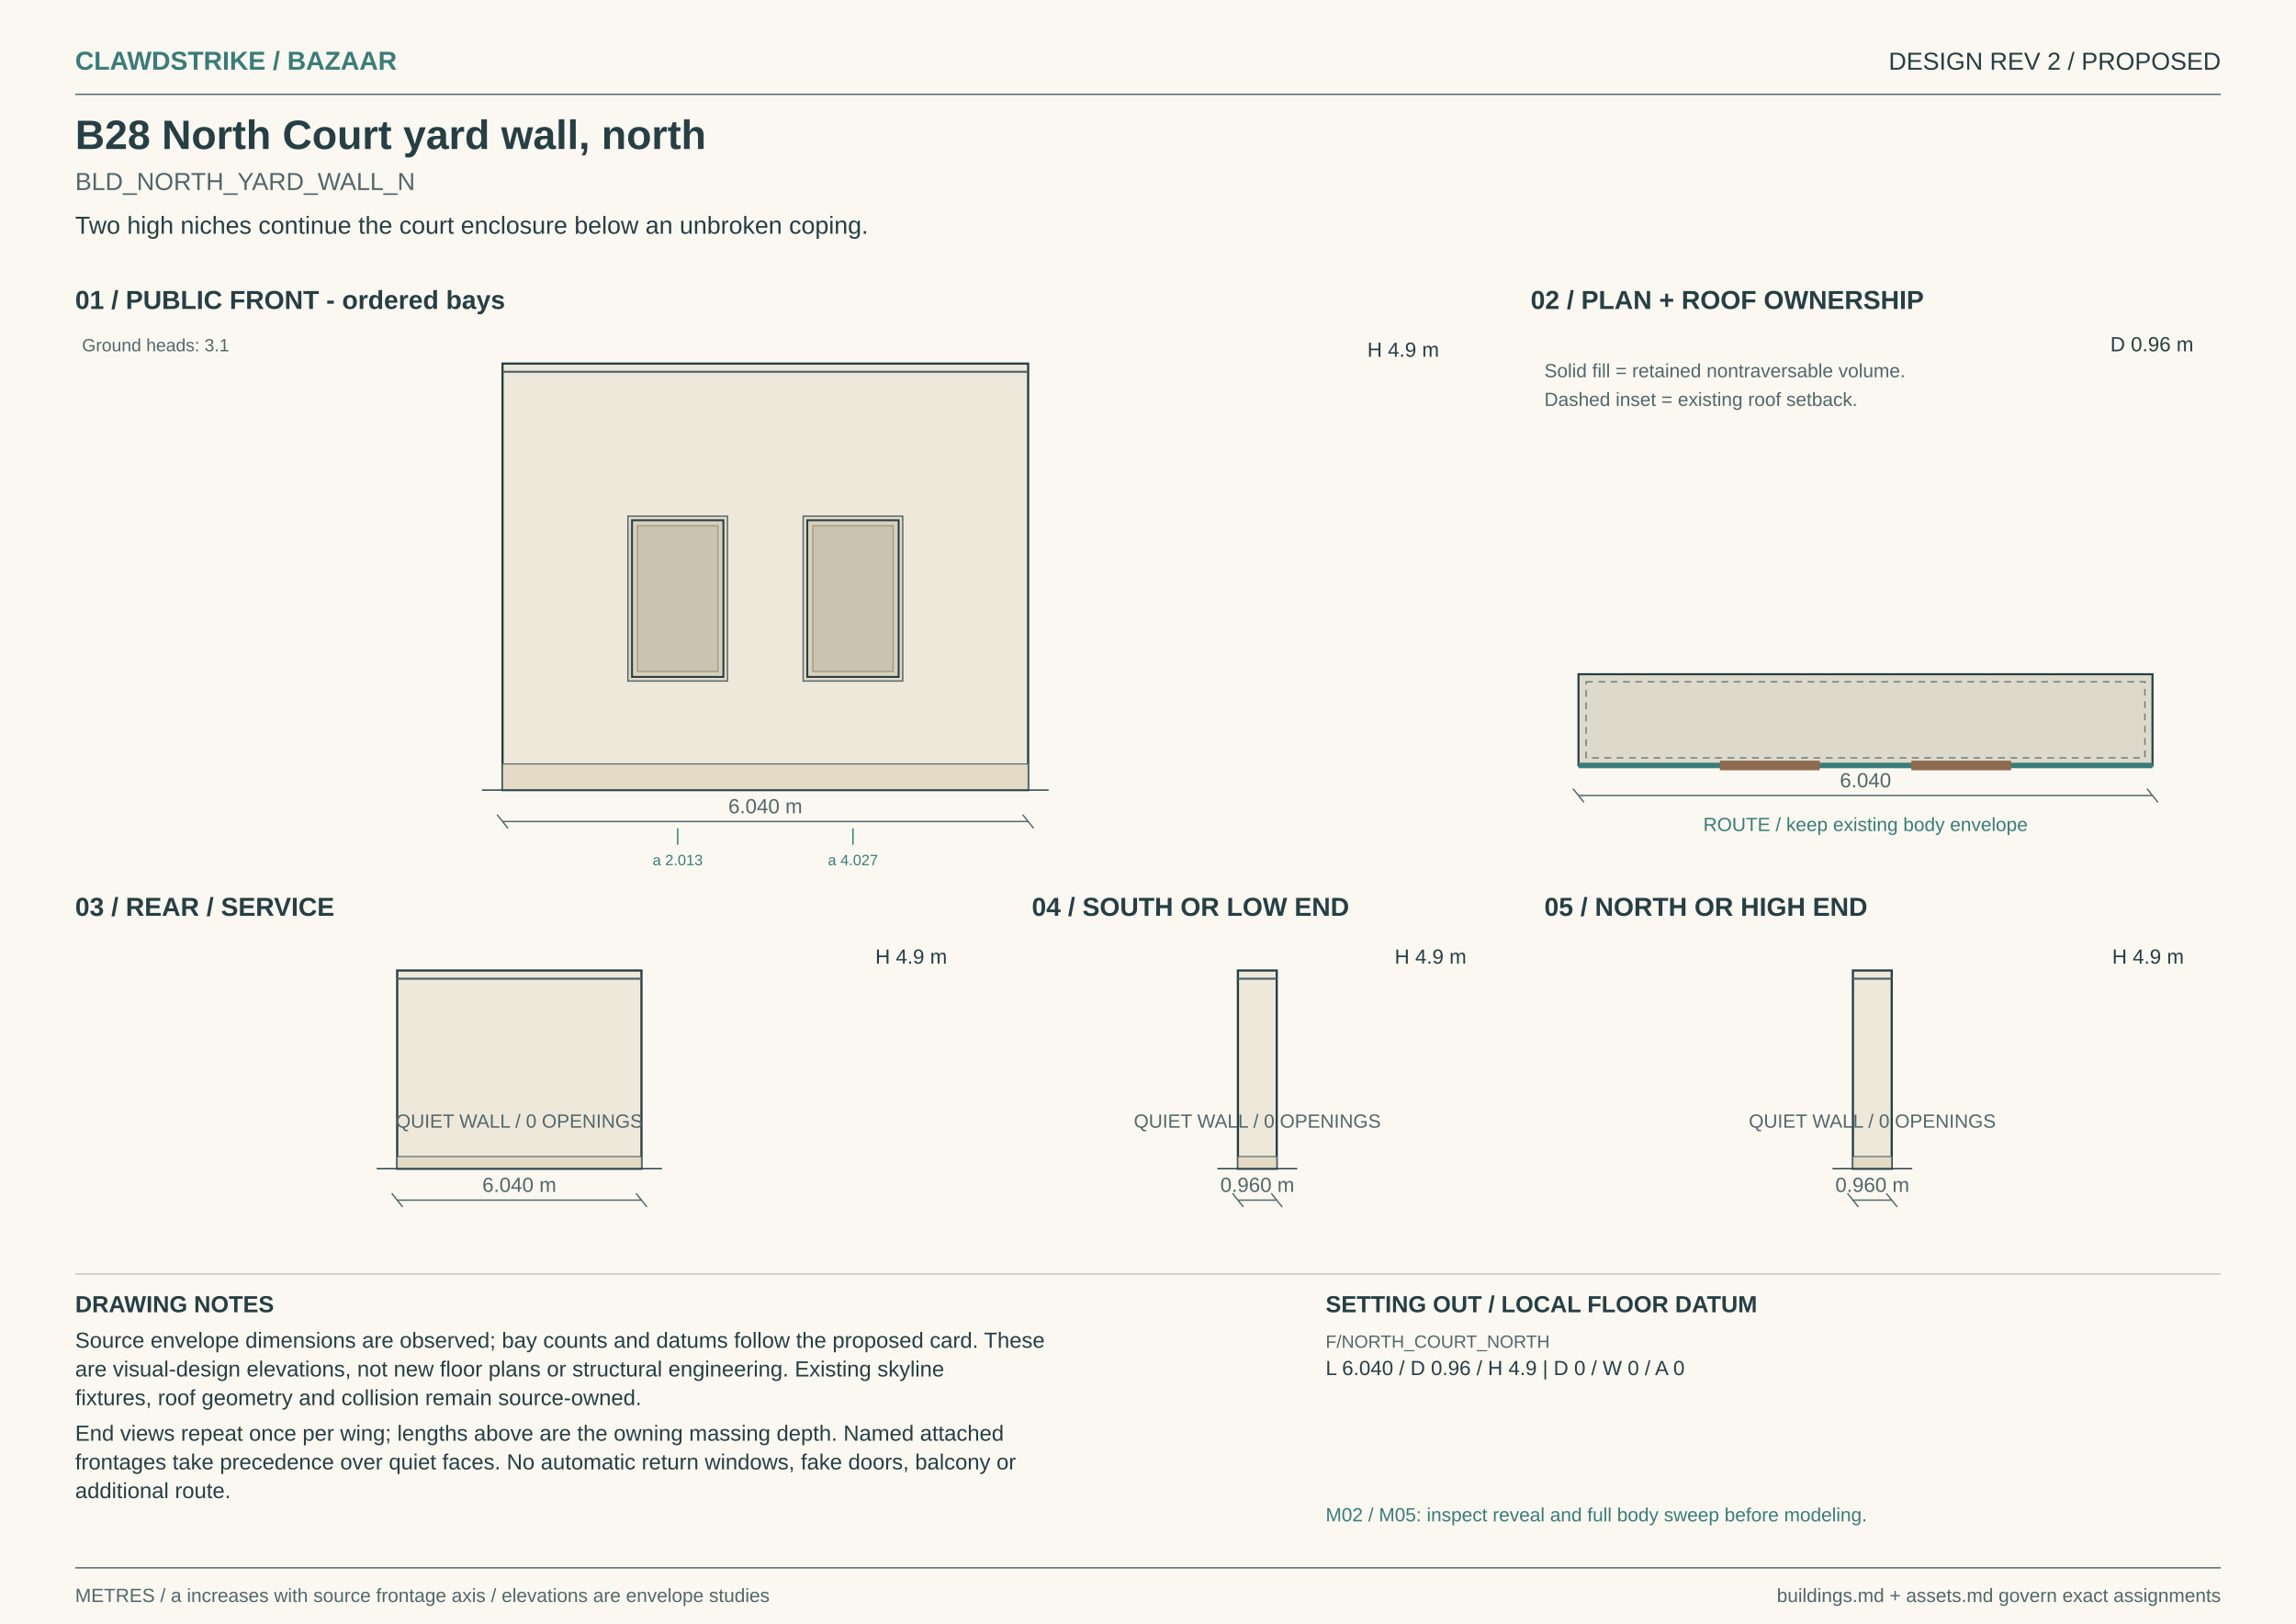
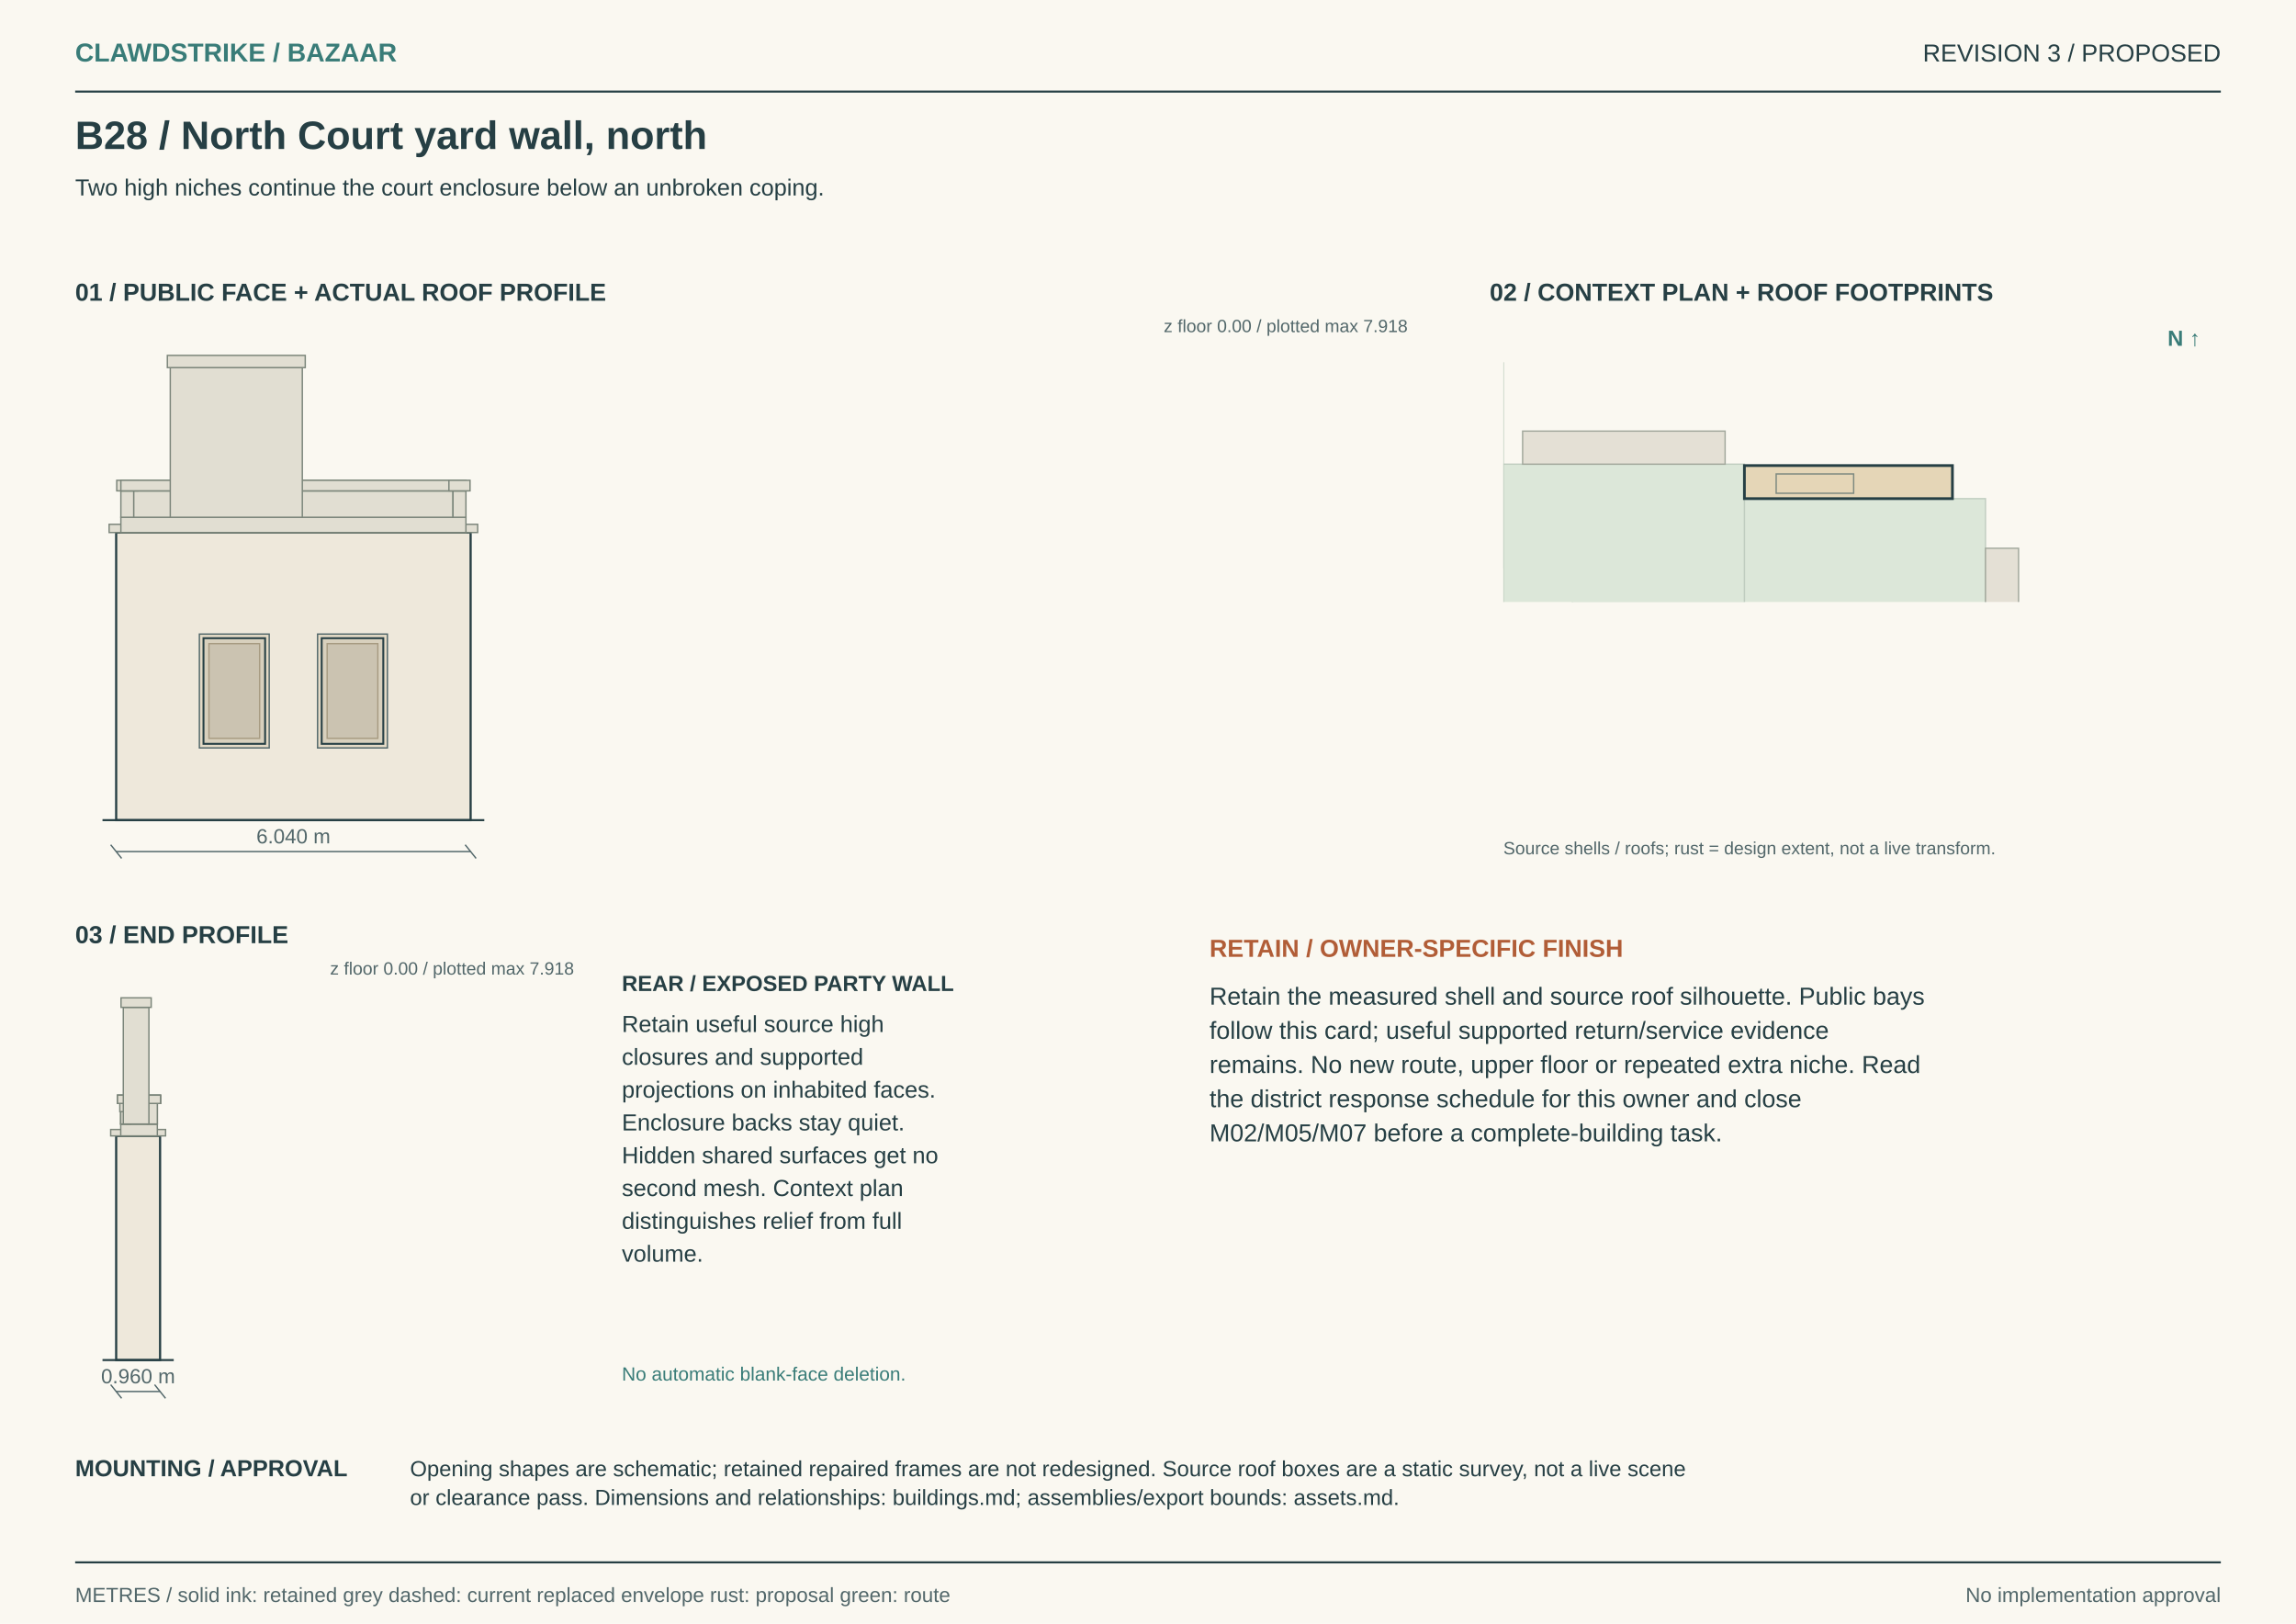
<svg xmlns="http://www.w3.org/2000/svg" width="1680" height="1188" viewBox="0 0 1680 1188">
  <rect x="0" y="0" width="1680" height="1188" fill="#faf8f1" stroke="none" stroke-width="1" />
-   <text x="55.00" y="51.00" font-family="Arial,sans-serif" font-size="19" fill="#397c78" font-weight="bold" text-anchor="start">CLAWDSTRIKE / BAZAAR</text>
-   <text x="1625.00" y="51.00" font-family="Arial,sans-serif" font-size="18" fill="#263f44" font-weight="normal" text-anchor="end">DESIGN REV 2 / PROPOSED</text>
-   <line x1="55" y1="69" x2="1625" y2="69" stroke="#52676a" stroke-width="1" />
-   <text x="55.00" y="109.00" font-family="Arial,sans-serif" font-size="30" fill="#263f44" font-weight="bold" text-anchor="start">B28  North Court yard wall, north</text>
-   <text x="55.00" y="139.00" font-family="Arial,sans-serif" font-size="18" fill="#52676a" font-weight="normal" text-anchor="start">BLD_NORTH_YARD_WALL_N</text>
-   <text x="55.00" y="171.00" font-family="Arial,sans-serif" font-size="18" fill="#263f44" font-weight="normal" text-anchor="start">Two high niches continue the court enclosure below an unbroken coping.</text>
-   <text x="55.00" y="226.00" font-family="Arial,sans-serif" font-size="19" fill="#263f44" font-weight="bold" text-anchor="start">01 / PUBLIC FRONT - ordered bays</text>
-   <rect x="367.706" y="266.0" width="384.588" height="312.0" fill="#eee8db" stroke="#263f44" stroke-width="1.6" />
-   <rect x="367.706" y="558.898" width="384.588" height="19.102" fill="#e4dac6" stroke="#52676a" stroke-width="0.8" />
-   <line x1="367.706" y1="272.0" x2="752.294" y2="272.0" stroke="#52676a" stroke-width="1.5" />
-   <rect x="459.452" y="377.612" width="72.857" height="120.612" fill="#e4dac6" stroke="#52676a" stroke-width="1" />
-   <rect x="462.452" y="380.612" width="66.857" height="114.612" fill="#d8d0bd" stroke="#263f44" stroke-width="1.4" />
-   <rect x="466.452" y="384.612" width="58.857" height="106.612" fill="#cbc3b1" stroke="#a79b82" stroke-width="1" />
-   <rect x="587.691" y="377.612" width="72.857" height="120.612" fill="#e4dac6" stroke="#52676a" stroke-width="1" />
-   <rect x="590.691" y="380.612" width="66.857" height="114.612" fill="#d8d0bd" stroke="#263f44" stroke-width="1.4" />
-   <rect x="594.691" y="384.612" width="58.857" height="106.612" fill="#cbc3b1" stroke="#a79b82" stroke-width="1" />
-   <line x1="495.881" y1="606" x2="495.881" y2="618" stroke="#397c78" stroke-width="1" />
-   <text x="495.88" y="633.00" font-family="Arial,sans-serif" font-size="11" fill="#397c78" font-weight="normal" text-anchor="middle">a 2.013</text>
-   <line x1="624.119" y1="606" x2="624.119" y2="618" stroke="#397c78" stroke-width="1" />
-   <text x="624.12" y="633.00" font-family="Arial,sans-serif" font-size="11" fill="#397c78" font-weight="normal" text-anchor="middle">a 4.027</text>
-   <line x1="367.706" y1="601" x2="752.294" y2="601" stroke="#52676a" stroke-width="1" />
-   <line x1="363.706" y1="596" x2="371.706" y2="606" stroke="#52676a" stroke-width="1" />
-   <line x1="748.294" y1="596" x2="756.294" y2="606" stroke="#52676a" stroke-width="1" />
-   <text x="560.00" y="595.00" font-family="Arial,sans-serif" font-size="15" fill="#52676a" font-weight="normal" text-anchor="middle">6.040 m</text>
-   <text x="60.00" y="257.00" font-family="Arial,sans-serif" font-size="13" fill="#52676a" font-weight="normal" text-anchor="start">Ground heads: 3.1</text>
-   <text x="1053.00" y="261.00" font-family="Arial,sans-serif" font-size="15" fill="#263f44" font-weight="normal" text-anchor="end">H 4.9 m</text>
-   <line x1="352.706" y1="578" x2="767.294" y2="578" stroke="#263f44" stroke-width="1" />
-   <text x="1120.00" y="226.00" font-family="Arial,sans-serif" font-size="19" fill="#263f44" font-weight="bold" text-anchor="start">02 / PLAN + ROOF OWNERSHIP</text>
-   <rect x="1155.0" y="493.245" width="420" height="66.755" fill="#dedacb" stroke="#263f44" stroke-width="1.5" />
-   <rect x="1160.563" y="498.808" width="408.874" height="55.629" fill="none" stroke="#6a7e75" stroke-dasharray="5 4" />
-   <line x1="1155.0" y1="560" x2="1575" y2="560" stroke="#397c78" stroke-width="4" />
-   <line x1="1258.47" y1="560" x2="1331.483" y2="560" stroke="#8d6950" stroke-width="7" />
-   <line x1="1398.517" y1="560" x2="1471.53" y2="560" stroke="#8d6950" stroke-width="7" />
-   <line x1="1155.0" y1="582" x2="1575" y2="582" stroke="#52676a" stroke-width="1" />
-   <line x1="1151.0" y1="577" x2="1159.0" y2="587" stroke="#52676a" stroke-width="1" />
-   <line x1="1571" y1="577" x2="1579" y2="587" stroke="#52676a" stroke-width="1" />
-   <text x="1365.00" y="576.00" font-family="Arial,sans-serif" font-size="15" fill="#52676a" font-weight="normal" text-anchor="middle">6.040</text>
-   <text x="1605.00" y="257.00" font-family="Arial,sans-serif" font-size="15" fill="#263f44" font-weight="normal" text-anchor="end">D 0.96 m</text>
-   <text x="1365.00" y="608.00" font-family="Arial,sans-serif" font-size="14" fill="#397c78" font-weight="normal" text-anchor="middle">ROUTE / keep existing body envelope</text>
-   <text x="1130.00" y="276.00" font-family="Arial,sans-serif" font-size="14" fill="#52676a" font-weight="normal" text-anchor="start">Solid fill = retained nontraversable volume.</text>
-   <text x="1130.00" y="297.00" font-family="Arial,sans-serif" font-size="14" fill="#52676a" font-weight="normal" text-anchor="start">Dashed inset = existing roof setback.</text>
-   <text x="55.00" y="670.00" font-family="Arial,sans-serif" font-size="19" fill="#263f44" font-weight="bold" text-anchor="start">03 / REAR / SERVICE</text>
-   <rect x="290.633" y="710.0" width="178.735" height="145.0" fill="#eee8db" stroke="#263f44" stroke-width="1.6" />
-   <rect x="290.633" y="846.122" width="178.735" height="8.878" fill="#e4dac6" stroke="#52676a" stroke-width="0.8" />
-   <line x1="290.633" y1="716.0" x2="469.367" y2="716.0" stroke="#52676a" stroke-width="1.5" />
-   <line x1="290.633" y1="878" x2="469.367" y2="878" stroke="#52676a" stroke-width="1" />
-   <line x1="286.633" y1="873" x2="294.633" y2="883" stroke="#52676a" stroke-width="1" />
-   <line x1="465.367" y1="873" x2="473.367" y2="883" stroke="#52676a" stroke-width="1" />
-   <text x="380.00" y="872.00" font-family="Arial,sans-serif" font-size="15" fill="#52676a" font-weight="normal" text-anchor="middle">6.040 m</text>
-   <text x="693.00" y="705.00" font-family="Arial,sans-serif" font-size="15" fill="#263f44" font-weight="normal" text-anchor="end">H 4.9 m</text>
-   <line x1="275.633" y1="855" x2="484.367" y2="855" stroke="#263f44" stroke-width="1" />
-   <text x="380.00" y="825.00" font-family="Arial,sans-serif" font-size="14" fill="#52676a" font-weight="normal" text-anchor="middle">QUIET WALL / 0 OPENINGS</text>
-   <text x="755.00" y="670.00" font-family="Arial,sans-serif" font-size="19" fill="#263f44" font-weight="bold" text-anchor="start">04 / SOUTH OR LOW END</text>
-   <rect x="905.796" y="710.0" width="28.408" height="145.0" fill="#eee8db" stroke="#263f44" stroke-width="1.6" />
-   <rect x="905.796" y="846.122" width="28.408" height="8.878" fill="#e4dac6" stroke="#52676a" stroke-width="0.8" />
-   <line x1="905.796" y1="716.0" x2="934.204" y2="716.0" stroke="#52676a" stroke-width="1.5" />
-   <line x1="905.796" y1="878" x2="934.204" y2="878" stroke="#52676a" stroke-width="1" />
-   <line x1="901.796" y1="873" x2="909.796" y2="883" stroke="#52676a" stroke-width="1" />
-   <line x1="930.204" y1="873" x2="938.204" y2="883" stroke="#52676a" stroke-width="1" />
-   <text x="920.00" y="872.00" font-family="Arial,sans-serif" font-size="15" fill="#52676a" font-weight="normal" text-anchor="middle">0.960 m</text>
-   <text x="1073.00" y="705.00" font-family="Arial,sans-serif" font-size="15" fill="#263f44" font-weight="normal" text-anchor="end">H 4.9 m</text>
-   <line x1="890.796" y1="855" x2="949.204" y2="855" stroke="#263f44" stroke-width="1" />
-   <text x="920.00" y="825.00" font-family="Arial,sans-serif" font-size="14" fill="#52676a" font-weight="normal" text-anchor="middle">QUIET WALL / 0 OPENINGS</text>
-   <text x="1130.00" y="670.00" font-family="Arial,sans-serif" font-size="19" fill="#263f44" font-weight="bold" text-anchor="start">05 / NORTH OR HIGH END</text>
-   <rect x="1355.796" y="710.0" width="28.408" height="145.0" fill="#eee8db" stroke="#263f44" stroke-width="1.6" />
-   <rect x="1355.796" y="846.122" width="28.408" height="8.878" fill="#e4dac6" stroke="#52676a" stroke-width="0.8" />
-   <line x1="1355.796" y1="716.0" x2="1384.204" y2="716.0" stroke="#52676a" stroke-width="1.5" />
-   <line x1="1355.796" y1="878" x2="1384.204" y2="878" stroke="#52676a" stroke-width="1" />
-   <line x1="1351.796" y1="873" x2="1359.796" y2="883" stroke="#52676a" stroke-width="1" />
-   <line x1="1380.204" y1="873" x2="1388.204" y2="883" stroke="#52676a" stroke-width="1" />
-   <text x="1370.00" y="872.00" font-family="Arial,sans-serif" font-size="15" fill="#52676a" font-weight="normal" text-anchor="middle">0.960 m</text>
-   <text x="1598.00" y="705.00" font-family="Arial,sans-serif" font-size="15" fill="#263f44" font-weight="normal" text-anchor="end">H 4.9 m</text>
-   <line x1="1340.796" y1="855" x2="1399.204" y2="855" stroke="#263f44" stroke-width="1" />
-   <text x="1370.00" y="825.00" font-family="Arial,sans-serif" font-size="14" fill="#52676a" font-weight="normal" text-anchor="middle">QUIET WALL / 0 OPENINGS</text>
-   <line x1="55" y1="932" x2="1625" y2="932" stroke="#bec7bd" stroke-width="1" />
-   <text x="55.00" y="960.00" font-family="Arial,sans-serif" font-size="17" fill="#263f44" font-weight="bold" text-anchor="start">DRAWING NOTES</text>
-   <text x="55.00" y="986.00" font-family="Arial,sans-serif" font-size="16" fill="#263f44" font-weight="normal" text-anchor="start">Source envelope dimensions are observed; bay counts and datums follow the proposed card. These</text>
-   <text x="55.00" y="1007.00" font-family="Arial,sans-serif" font-size="16" fill="#263f44" font-weight="normal" text-anchor="start">are visual-design elevations, not new floor plans or structural engineering. Existing skyline</text>
-   <text x="55.00" y="1028.00" font-family="Arial,sans-serif" font-size="16" fill="#263f44" font-weight="normal" text-anchor="start">fixtures, roof geometry and collision remain source-owned.</text>
-   <text x="55.00" y="1054.00" font-family="Arial,sans-serif" font-size="16" fill="#263f44" font-weight="normal" text-anchor="start">End views repeat once per wing; lengths above are the owning massing depth. Named attached</text>
-   <text x="55.00" y="1075.00" font-family="Arial,sans-serif" font-size="16" fill="#263f44" font-weight="normal" text-anchor="start">frontages take precedence over quiet faces. No automatic return windows, fake doors, balcony or</text>
-   <text x="55.00" y="1096.00" font-family="Arial,sans-serif" font-size="16" fill="#263f44" font-weight="normal" text-anchor="start">additional route.</text>
-   <text x="970.00" y="960.00" font-family="Arial,sans-serif" font-size="17" fill="#263f44" font-weight="bold" text-anchor="start">SETTING OUT / LOCAL FLOOR DATUM</text>
-   <text x="970.00" y="986.00" font-family="Arial,sans-serif" font-size="13" fill="#52676a" font-weight="normal" text-anchor="start">F/NORTH_COURT_NORTH</text>
-   <text x="970.00" y="1006.00" font-family="Arial,sans-serif" font-size="15" fill="#263f44" font-weight="normal" text-anchor="start">L 6.040 / D 0.96 / H 4.9  |  D 0 / W 0 / A 0</text>
-   <text x="970.00" y="1113.00" font-family="Arial,sans-serif" font-size="14" fill="#397c78" font-weight="normal" text-anchor="start">M02 / M05: inspect reveal and full body sweep before modeling.</text>
-   <line x1="55" y1="1147" x2="1625" y2="1147" stroke="#52676a" stroke-width="1" />
-   <text x="55.00" y="1172.00" font-family="Arial,sans-serif" font-size="14" fill="#52676a" font-weight="normal" text-anchor="start">METRES / a increases with source frontage axis / elevations are envelope studies</text>
-   <text x="1625.00" y="1172.00" font-family="Arial,sans-serif" font-size="14" fill="#52676a" font-weight="normal" text-anchor="end">buildings.md + assets.md govern exact assignments</text>
+   <text x="55.00" y="45.00" font-family="Arial,sans-serif" font-size="19" fill="#397c78" font-weight="bold" text-anchor="start">CLAWDSTRIKE / BAZAAR</text>
+   <text x="1625.00" y="45.00" font-family="Arial,sans-serif" font-size="18" fill="#263f44" font-weight="normal" text-anchor="end">REVISION 3 / PROPOSED</text>
+   <line x1="55" y1="67" x2="1625" y2="67" stroke="#263f44" stroke-width="1.5" />
+   <text x="55.00" y="109.00" font-family="Arial,sans-serif" font-size="29" fill="#263f44" font-weight="bold" text-anchor="start">B28 / North Court yard wall, north</text>
+   <text x="55.00" y="143.00" font-family="Arial,sans-serif" font-size="17" fill="#263f44" font-weight="normal" text-anchor="start">Two high niches continue the court enclosure below an unbroken coping.</text>
+   <text x="55.00" y="220.00" font-family="Arial,sans-serif" font-size="18" fill="#263f44" font-weight="bold" text-anchor="start">01 / PUBLIC FACE + ACTUAL ROOF PROFILE</text>
+   <rect x="85.0" y="389.593" width="259.358" height="210.407" fill="#eee8db" stroke="#263f44" stroke-width="1.6" />
+   <rect x="79.847" y="383.582" width="269.664" height="6.012" fill="#e1ded2" stroke="#7b857a" stroke-width="1" />
+   <rect x="88.435" y="378.429" width="252.488" height="11.164" fill="#e1ded2" stroke="#7b857a" stroke-width="1" />
+   <rect x="97.882" y="359.106" width="233.594" height="19.323" fill="#e1ded2" stroke="#7b857a" stroke-width="1" />
+   <rect x="88.435" y="359.106" width="9.447" height="19.323" fill="#e1ded2" stroke="#7b857a" stroke-width="1" />
+   <rect x="97.882" y="359.106" width="233.594" height="19.323" fill="#e1ded2" stroke="#7b857a" stroke-width="1" />
+   <rect x="331.476" y="359.106" width="9.447" height="19.323" fill="#e1ded2" stroke="#7b857a" stroke-width="1" />
+   <rect x="149.419" y="359.106" width="40.398" height="7.729" fill="#e1ded2" stroke="#7b857a" stroke-width="1" />
+   <rect x="88.435" y="351.377" width="252.488" height="7.729" fill="#e1ded2" stroke="#7b857a" stroke-width="1" />
+   <rect x="85.429" y="351.377" width="15.458" height="7.729" fill="#e1ded2" stroke="#7b857a" stroke-width="1" />
+   <rect x="88.435" y="351.377" width="252.488" height="7.729" fill="#e1ded2" stroke="#7b857a" stroke-width="1" />
+   <rect x="328.471" y="351.377" width="15.458" height="7.729" fill="#e1ded2" stroke="#7b857a" stroke-width="1" />
+   <rect x="124.595" y="268.932" width="96.615" height="109.497" fill="#e1ded2" stroke="#7b857a" stroke-width="1" />
+   <rect x="122.448" y="260.0" width="100.909" height="8.932" fill="#e1ded2" stroke="#7b857a" stroke-width="1" />
+   <rect x="145.895" y="463.886" width="51.087" height="83.292" fill="#e4dac6" stroke="#52676a" stroke-width="1" />
+   <rect x="148.895" y="466.886" width="45.087" height="77.292" fill="#d8d0bd" stroke="#263f44" stroke-width="1.4" />
+   <rect x="152.895" y="470.886" width="37.087" height="69.292" fill="#cbc3b1" stroke="#a79b82" stroke-width="1" />
+   <rect x="232.376" y="463.886" width="51.087" height="83.292" fill="#e4dac6" stroke="#52676a" stroke-width="1" />
+   <rect x="235.376" y="466.886" width="45.087" height="77.292" fill="#d8d0bd" stroke="#263f44" stroke-width="1.4" />
+   <rect x="239.376" y="470.886" width="37.087" height="69.292" fill="#cbc3b1" stroke="#a79b82" stroke-width="1" />
+   <line x1="85.0" y1="623" x2="344.358" y2="623" stroke="#52676a" stroke-width="1" />
+   <line x1="81.0" y1="618" x2="89.0" y2="628" stroke="#52676a" stroke-width="1" />
+   <line x1="340.358" y1="618" x2="348.358" y2="628" stroke="#52676a" stroke-width="1" />
+   <text x="214.68" y="617.00" font-family="Arial,sans-serif" font-size="15" fill="#52676a" font-weight="normal" text-anchor="middle">6.040 m</text>
+   <line x1="75" y1="600" x2="354.358" y2="600" stroke="#263f44" stroke-width="1.5" />
+   <text x="1030.00" y="243.00" font-family="Arial,sans-serif" font-size="13" fill="#52676a" font-weight="normal" text-anchor="end">z floor 0.00 / plotted max 7.918</text>
+   <text x="1090.00" y="220.00" font-family="Arial,sans-serif" font-size="18" fill="#263f44" font-weight="bold" text-anchor="start">02 / CONTEXT PLAN + ROOF FOOTPRINTS</text>
+   <defs>
+     <clipPath id="clipBLD_NORTH_YARD_WALL_N">
+       <rect x="1100" y="265" width="505" height="175.389" />
+     </clipPath>
+   </defs>
+   <g clip-path="url(#clipBLD_NORTH_YARD_WALL_N)">
+     <rect x="545.609" y="2027.964" width="554.391" height="352.794" fill="#dce7d9" stroke="#c0cdc0" stroke-width="1" />
+     <rect x="646.407" y="1574.371" width="302.395" height="453.593" fill="#dce7d9" stroke="#c0cdc0" stroke-width="1" />
+     <rect x="621.208" y="1171.178" width="403.194" height="403.194" fill="#dce7d9" stroke="#c0cdc0" stroke-width="1" />
+     <rect x="722.006" y="767.984" width="277.196" height="403.194" fill="#dce7d9" stroke="#c0cdc0" stroke-width="1" />
+     <rect x="646.407" y="415.19" width="327.595" height="352.794" fill="#dce7d9" stroke="#c0cdc0" stroke-width="1" />
+     <rect x="545.609" y="62.395" width="554.391" height="352.794" fill="#dce7d9" stroke="#c0cdc0" stroke-width="1" />
+     <rect x="192.814" y="1624.77" width="176.397" height="503.992" fill="#dce7d9" stroke="#c0cdc0" stroke-width="1" />
+     <rect x="192.814" y="1171.178" width="302.395" height="453.593" fill="#dce7d9" stroke="#c0cdc0" stroke-width="1" />
+     <rect x="192.814" y="364.79" width="176.397" height="806.387" fill="#dce7d9" stroke="#c0cdc0" stroke-width="1" />
+     <rect x="394.411" y="969.581" width="201.597" height="201.597" fill="#dce7d9" stroke="#c0cdc0" stroke-width="1" />
+     <rect x="394.411" y="717.585" width="201.597" height="251.996" fill="#dce7d9" stroke="#c0cdc0" stroke-width="1" />
+     <rect x="394.411" y="566.387" width="201.597" height="151.198" fill="#dce7d9" stroke="#c0cdc0" stroke-width="1" />
+     <rect x="394.411" y="452.989" width="201.597" height="113.398" fill="#dce7d9" stroke="#c0cdc0" stroke-width="1" />
+     <rect x="1276.397" y="1574.371" width="176.397" height="554.391" fill="#dce7d9" stroke="#c0cdc0" stroke-width="1" />
+     <rect x="1150.399" y="1171.178" width="302.395" height="403.194" fill="#dce7d9" stroke="#c0cdc0" stroke-width="1" />
+     <rect x="1276.397" y="818.383" width="176.397" height="352.794" fill="#dce7d9" stroke="#c0cdc0" stroke-width="1" />
+     <rect x="1150.399" y="364.79" width="302.395" height="453.593" fill="#dce7d9" stroke="#c0cdc0" stroke-width="1" />
+     <rect x="495.21" y="1347.575" width="125.998" height="125.998" fill="#dce7d9" stroke="#c0cdc0" stroke-width="1" />
+     <rect x="1024.401" y="1271.976" width="125.998" height="125.998" fill="#dce7d9" stroke="#c0cdc0" stroke-width="1" />
+     <rect x="596.008" y="452.989" width="50.399" height="113.398" fill="#dce7d9" stroke="#c0cdc0" stroke-width="1" />
+     <rect x="974.002" y="566.387" width="176.397" height="125.998" fill="#dce7d9" stroke="#c0cdc0" stroke-width="1" />
+     <rect x="369.212" y="2053.164" width="176.397" height="125.998" fill="#dce7d9" stroke="#c0cdc0" stroke-width="1" />
+     <rect x="1100.0" y="2053.164" width="176.397" height="125.998" fill="#dce7d9" stroke="#c0cdc0" stroke-width="1" />
+     <rect x="369.212" y="339.591" width="176.397" height="125.998" fill="#dce7d9" stroke="#c0cdc0" stroke-width="1" />
+     <rect x="1100.0" y="339.591" width="176.397" height="125.998" fill="#dce7d9" stroke="#c0cdc0" stroke-width="1" />
+     <rect x="495.21" y="1184.785" width="24.192" height="149.686" fill="#e4e0d5" stroke="#a2a89c" stroke-width="1" />
+     <rect x="495.21" y="1488.693" width="24.192" height="122.47" fill="#e4e0d5" stroke="#a2a89c" stroke-width="1" />
+     <rect x="86.976" y="1207.465" width="105.838" height="381.018" fill="#e4e0d5" stroke="#a2a89c" stroke-width="1" />
+     <rect x="1452.794" y="1203.433" width="105.838" height="338.683" fill="#e4e0d5" stroke="#a2a89c" stroke-width="1" />
+     <rect x="1159.471" y="1574.371" width="105.838" height="24.192" fill="#e4e0d5" stroke="#a2a89c" stroke-width="1" />
+     <rect x="1029.441" y="1397.974" width="120.958" height="144.142" fill="#e4e0d5" stroke="#a2a89c" stroke-width="1" />
+     <rect x="1029.441" y="1203.433" width="120.958" height="68.543" fill="#e4e0d5" stroke="#a2a89c" stroke-width="1" />
+     <rect x="1452.794" y="1618.723" width="24.192" height="465.689" fill="#e4e0d5" stroke="#a2a89c" stroke-width="1" />
+     <rect x="1170.559" y="1618.723" width="105.838" height="207.897" fill="#e4e0d5" stroke="#a2a89c" stroke-width="1" />
+     <rect x="1155.439" y="1826.619" width="120.958" height="226.544" fill="#e4e0d5" stroke="#a2a89c" stroke-width="1" />
+     <rect x="1024.401" y="1397.974" width="120.958" height="144.142" fill="#e4e0d5" stroke="#a2a89c" stroke-width="1" />
+     <rect x="1024.401" y="1203.433" width="120.958" height="68.543" fill="#e4e0d5" stroke="#a2a89c" stroke-width="1" />
+     <rect x="485.13" y="1203.433" width="136.078" height="144.142" fill="#e4e0d5" stroke="#a2a89c" stroke-width="1" />
+     <rect x="485.13" y="1473.573" width="136.078" height="68.543" fill="#e4e0d5" stroke="#a2a89c" stroke-width="1" />
+     <rect x="1114.112" y="315.399" width="148.174" height="24.192" fill="#e4e0d5" stroke="#a2a89c" stroke-width="1" />
+     <rect x="383.323" y="315.399" width="148.174" height="24.192" fill="#e4e0d5" stroke="#a2a89c" stroke-width="1" />
+     <rect x="1452.794" y="401.078" width="24.192" height="190.509" fill="#e4e0d5" stroke="#a2a89c" stroke-width="1" />
+     <rect x="1452.794" y="591.587" width="24.192" height="190.509" fill="#e4e0d5" stroke="#a2a89c" stroke-width="1" />
+     <rect x="1276.397" y="340.599" width="152.206" height="24.192" fill="#e4e0d5" stroke="#a2a89c" stroke-width="1" />
+     <rect x="1159.471" y="818.383" width="105.838" height="24.192" fill="#e4e0d5" stroke="#a2a89c" stroke-width="1" />
+     <rect x="1029.441" y="465.589" width="120.958" height="100.798" fill="#e4e0d5" stroke="#a2a89c" stroke-width="1" />
+     <rect x="1029.441" y="692.385" width="120.958" height="89.711" fill="#e4e0d5" stroke="#a2a89c" stroke-width="1" />
+     <rect x="974.002" y="443.413" width="105.838" height="122.974" fill="#e4e0d5" stroke="#a2a89c" stroke-width="1" />
+     <rect x="974.002" y="692.385" width="105.838" height="47.375" fill="#e4e0d5" stroke="#a2a89c" stroke-width="1" />
+     <rect x="525.449" y="566.387" width="120.958" height="173.373" fill="#e4e0d5" stroke="#a2a89c" stroke-width="1" />
+     <rect x="369.212" y="701.054" width="24.192" height="234.659" fill="#e4e0d5" stroke="#a2a89c" stroke-width="1" />
+     <rect x="369.212" y="466.395" width="24.192" height="234.659" fill="#e4e0d5" stroke="#a2a89c" stroke-width="1" />
+     <rect x="369.212" y="935.713" width="24.192" height="234.659" fill="#e4e0d5" stroke="#a2a89c" stroke-width="1" />
+     <rect x="369.212" y="1639.89" width="24.192" height="398.154" fill="#e4e0d5" stroke="#a2a89c" stroke-width="1" />
+     <rect x="966.946" y="2003.772" width="116.422" height="24.192" fill="#e4e0d5" stroke="#a2a89c" stroke-width="1" />
+     <rect x="562.241" y="2003.772" width="66.527" height="24.192" fill="#e4e0d5" stroke="#a2a89c" stroke-width="1" />
+     <rect x="989.122" y="415.19" width="94.247" height="24.192" fill="#e4e0d5" stroke="#a2a89c" stroke-width="1" />
+     <rect x="562.241" y="415.19" width="66.527" height="24.192" fill="#e4e0d5" stroke="#a2a89c" stroke-width="1" />
+     <rect x="948.802" y="1610.659" width="105.838" height="381.018" fill="#e4e0d5" stroke="#a2a89c" stroke-width="1" />
+     <rect x="525.449" y="1610.659" width="120.958" height="381.018" fill="#e4e0d5" stroke="#a2a89c" stroke-width="1" />
+     <rect x="596.008" y="737.745" width="120.958" height="211.677" fill="#e4e0d5" stroke="#a2a89c" stroke-width="1" />
+     <rect x="999.202" y="800.24" width="105.838" height="338.683" fill="#e4e0d5" stroke="#a2a89c" stroke-width="1" />
+     <rect x="601.048" y="800.24" width="120.958" height="338.683" fill="#e4e0d5" stroke="#a2a89c" stroke-width="1" />
+     <rect x="1276.397" y="340.599" width="152.206" height="24.192" fill="#e5d6b7" stroke="#263f44" stroke-width="2" />
+     <rect x="1299.634" y="346.748" width="56.699" height="14.112" fill="none" stroke="#7d8980" stroke-width="1" />
+   </g>
+   <text x="1610.00" y="253.00" font-family="Arial,sans-serif" font-size="16" fill="#397c78" font-weight="bold" text-anchor="end">N ↑</text>
+   <text x="1100.00" y="625.00" font-family="Arial,sans-serif" font-size="13" fill="#52676a" font-weight="normal" text-anchor="start">Source shells / roofs; rust = design extent, not a live transform.</text>
+   <text x="55.00" y="690.00" font-family="Arial,sans-serif" font-size="18" fill="#263f44" font-weight="bold" text-anchor="start">03 / END PROFILE</text>
+   <rect x="85" y="831.007" width="32.129" height="163.993" fill="#eee8db" stroke="#263f44" stroke-width="1.6" />
+   <rect x="80.984" y="826.321" width="40.162" height="4.686" fill="#e1ded2" stroke="#7b857a" stroke-width="1" />
+   <rect x="88.347" y="822.305" width="26.774" height="8.702" fill="#e1ded2" stroke="#7b857a" stroke-width="1" />
+   <rect x="88.347" y="807.244" width="7.363" height="15.061" fill="#e1ded2" stroke="#7b857a" stroke-width="1" />
+   <rect x="88.347" y="807.244" width="26.774" height="15.061" fill="#e1ded2" stroke="#7b857a" stroke-width="1" />
+   <rect x="107.758" y="807.244" width="7.363" height="15.061" fill="#e1ded2" stroke="#7b857a" stroke-width="1" />
+   <rect x="88.347" y="807.244" width="26.774" height="15.061" fill="#e1ded2" stroke="#7b857a" stroke-width="1" />
+   <rect x="87.677" y="807.244" width="8.032" height="6.024" fill="#e1ded2" stroke="#7b857a" stroke-width="1" />
+   <rect x="86.004" y="801.22" width="12.048" height="6.024" fill="#e1ded2" stroke="#7b857a" stroke-width="1" />
+   <rect x="86.004" y="801.22" width="31.46" height="6.024" fill="#e1ded2" stroke="#7b857a" stroke-width="1" />
+   <rect x="105.416" y="801.22" width="12.048" height="6.024" fill="#e1ded2" stroke="#7b857a" stroke-width="1" />
+   <rect x="86.004" y="801.22" width="31.46" height="6.024" fill="#e1ded2" stroke="#7b857a" stroke-width="1" />
+   <rect x="90.221" y="736.961" width="18.742" height="85.344" fill="#e1ded2" stroke="#7b857a" stroke-width="1" />
+   <rect x="88.548" y="730.0" width="22.089" height="6.961" fill="#e1ded2" stroke="#7b857a" stroke-width="1" />
+   <line x1="85" y1="1018" x2="117.129" y2="1018" stroke="#52676a" stroke-width="1" />
+   <line x1="81" y1="1013" x2="89" y2="1023" stroke="#52676a" stroke-width="1" />
+   <line x1="113.129" y1="1013" x2="121.129" y2="1023" stroke="#52676a" stroke-width="1" />
+   <text x="101.06" y="1012.00" font-family="Arial,sans-serif" font-size="15" fill="#52676a" font-weight="normal" text-anchor="middle">0.960 m</text>
+   <line x1="75" y1="995" x2="127.129" y2="995" stroke="#263f44" stroke-width="1.5" />
+   <text x="420.00" y="713.00" font-family="Arial,sans-serif" font-size="13" fill="#52676a" font-weight="normal" text-anchor="end">z floor 0.00 / plotted max 7.918</text>
+   <text x="455.00" y="725.00" font-family="Arial,sans-serif" font-size="16" fill="#263f44" font-weight="bold" text-anchor="start">REAR / EXPOSED PARTY WALL</text>
+   <text x="455.00" y="755.00" font-family="Arial,sans-serif" font-size="17" fill="#263f44" font-weight="normal" text-anchor="start">Retain useful source high</text>
+   <text x="455.00" y="779.00" font-family="Arial,sans-serif" font-size="17" fill="#263f44" font-weight="normal" text-anchor="start">closures and supported</text>
+   <text x="455.00" y="803.00" font-family="Arial,sans-serif" font-size="17" fill="#263f44" font-weight="normal" text-anchor="start">projections on inhabited faces.</text>
+   <text x="455.00" y="827.00" font-family="Arial,sans-serif" font-size="17" fill="#263f44" font-weight="normal" text-anchor="start">Enclosure backs stay quiet.</text>
+   <text x="455.00" y="851.00" font-family="Arial,sans-serif" font-size="17" fill="#263f44" font-weight="normal" text-anchor="start">Hidden shared surfaces get no</text>
+   <text x="455.00" y="875.00" font-family="Arial,sans-serif" font-size="17" fill="#263f44" font-weight="normal" text-anchor="start">second mesh. Context plan</text>
+   <text x="455.00" y="899.00" font-family="Arial,sans-serif" font-size="17" fill="#263f44" font-weight="normal" text-anchor="start">distinguishes relief from full</text>
+   <text x="455.00" y="923.00" font-family="Arial,sans-serif" font-size="17" fill="#263f44" font-weight="normal" text-anchor="start">volume.</text>
+   <text x="455.00" y="1010.00" font-family="Arial,sans-serif" font-size="14" fill="#397c78" font-weight="normal" text-anchor="start">No automatic blank-face deletion.</text>
+   <text x="885.00" y="700.00" font-family="Arial,sans-serif" font-size="18" fill="#b15d37" font-weight="bold" text-anchor="start">RETAIN / OWNER-SPECIFIC FINISH</text>
+   <text x="885.00" y="735.00" font-family="Arial,sans-serif" font-size="18" fill="#263f44" font-weight="normal" text-anchor="start">Retain the measured shell and source roof silhouette. Public bays</text>
+   <text x="885.00" y="760.00" font-family="Arial,sans-serif" font-size="18" fill="#263f44" font-weight="normal" text-anchor="start">follow this card; useful supported return/service evidence</text>
+   <text x="885.00" y="785.00" font-family="Arial,sans-serif" font-size="18" fill="#263f44" font-weight="normal" text-anchor="start">remains. No new route, upper floor or repeated extra niche. Read</text>
+   <text x="885.00" y="810.00" font-family="Arial,sans-serif" font-size="18" fill="#263f44" font-weight="normal" text-anchor="start">the district response schedule for this owner and close</text>
+   <text x="885.00" y="835.00" font-family="Arial,sans-serif" font-size="18" fill="#263f44" font-weight="normal" text-anchor="start">M02/M05/M07 before a complete-building task.</text>
+   <text x="55.00" y="1080.00" font-family="Arial,sans-serif" font-size="17" fill="#263f44" font-weight="bold" text-anchor="start">MOUNTING / APPROVAL</text>
+   <text x="300.00" y="1080.00" font-family="Arial,sans-serif" font-size="16" fill="#263f44" font-weight="normal" text-anchor="start">Opening shapes are schematic; retained repaired frames are not redesigned. Source roof boxes are a static survey, not a live scene</text>
+   <text x="300.00" y="1101.00" font-family="Arial,sans-serif" font-size="16" fill="#263f44" font-weight="normal" text-anchor="start">or clearance pass. Dimensions and relationships: buildings.md; assemblies/export bounds: assets.md.</text>
+   <line x1="55" y1="1143" x2="1625" y2="1143" stroke="#263f44" stroke-width="1.5" />
+   <text x="55.00" y="1172.00" font-family="Arial,sans-serif" font-size="15" fill="#52676a" font-weight="normal" text-anchor="start">METRES / solid ink: retained   grey dashed: current replaced envelope   rust: proposal   green: route</text>
+   <text x="1625.00" y="1172.00" font-family="Arial,sans-serif" font-size="15" fill="#52676a" font-weight="normal" text-anchor="end">No implementation approval</text>
</svg>
